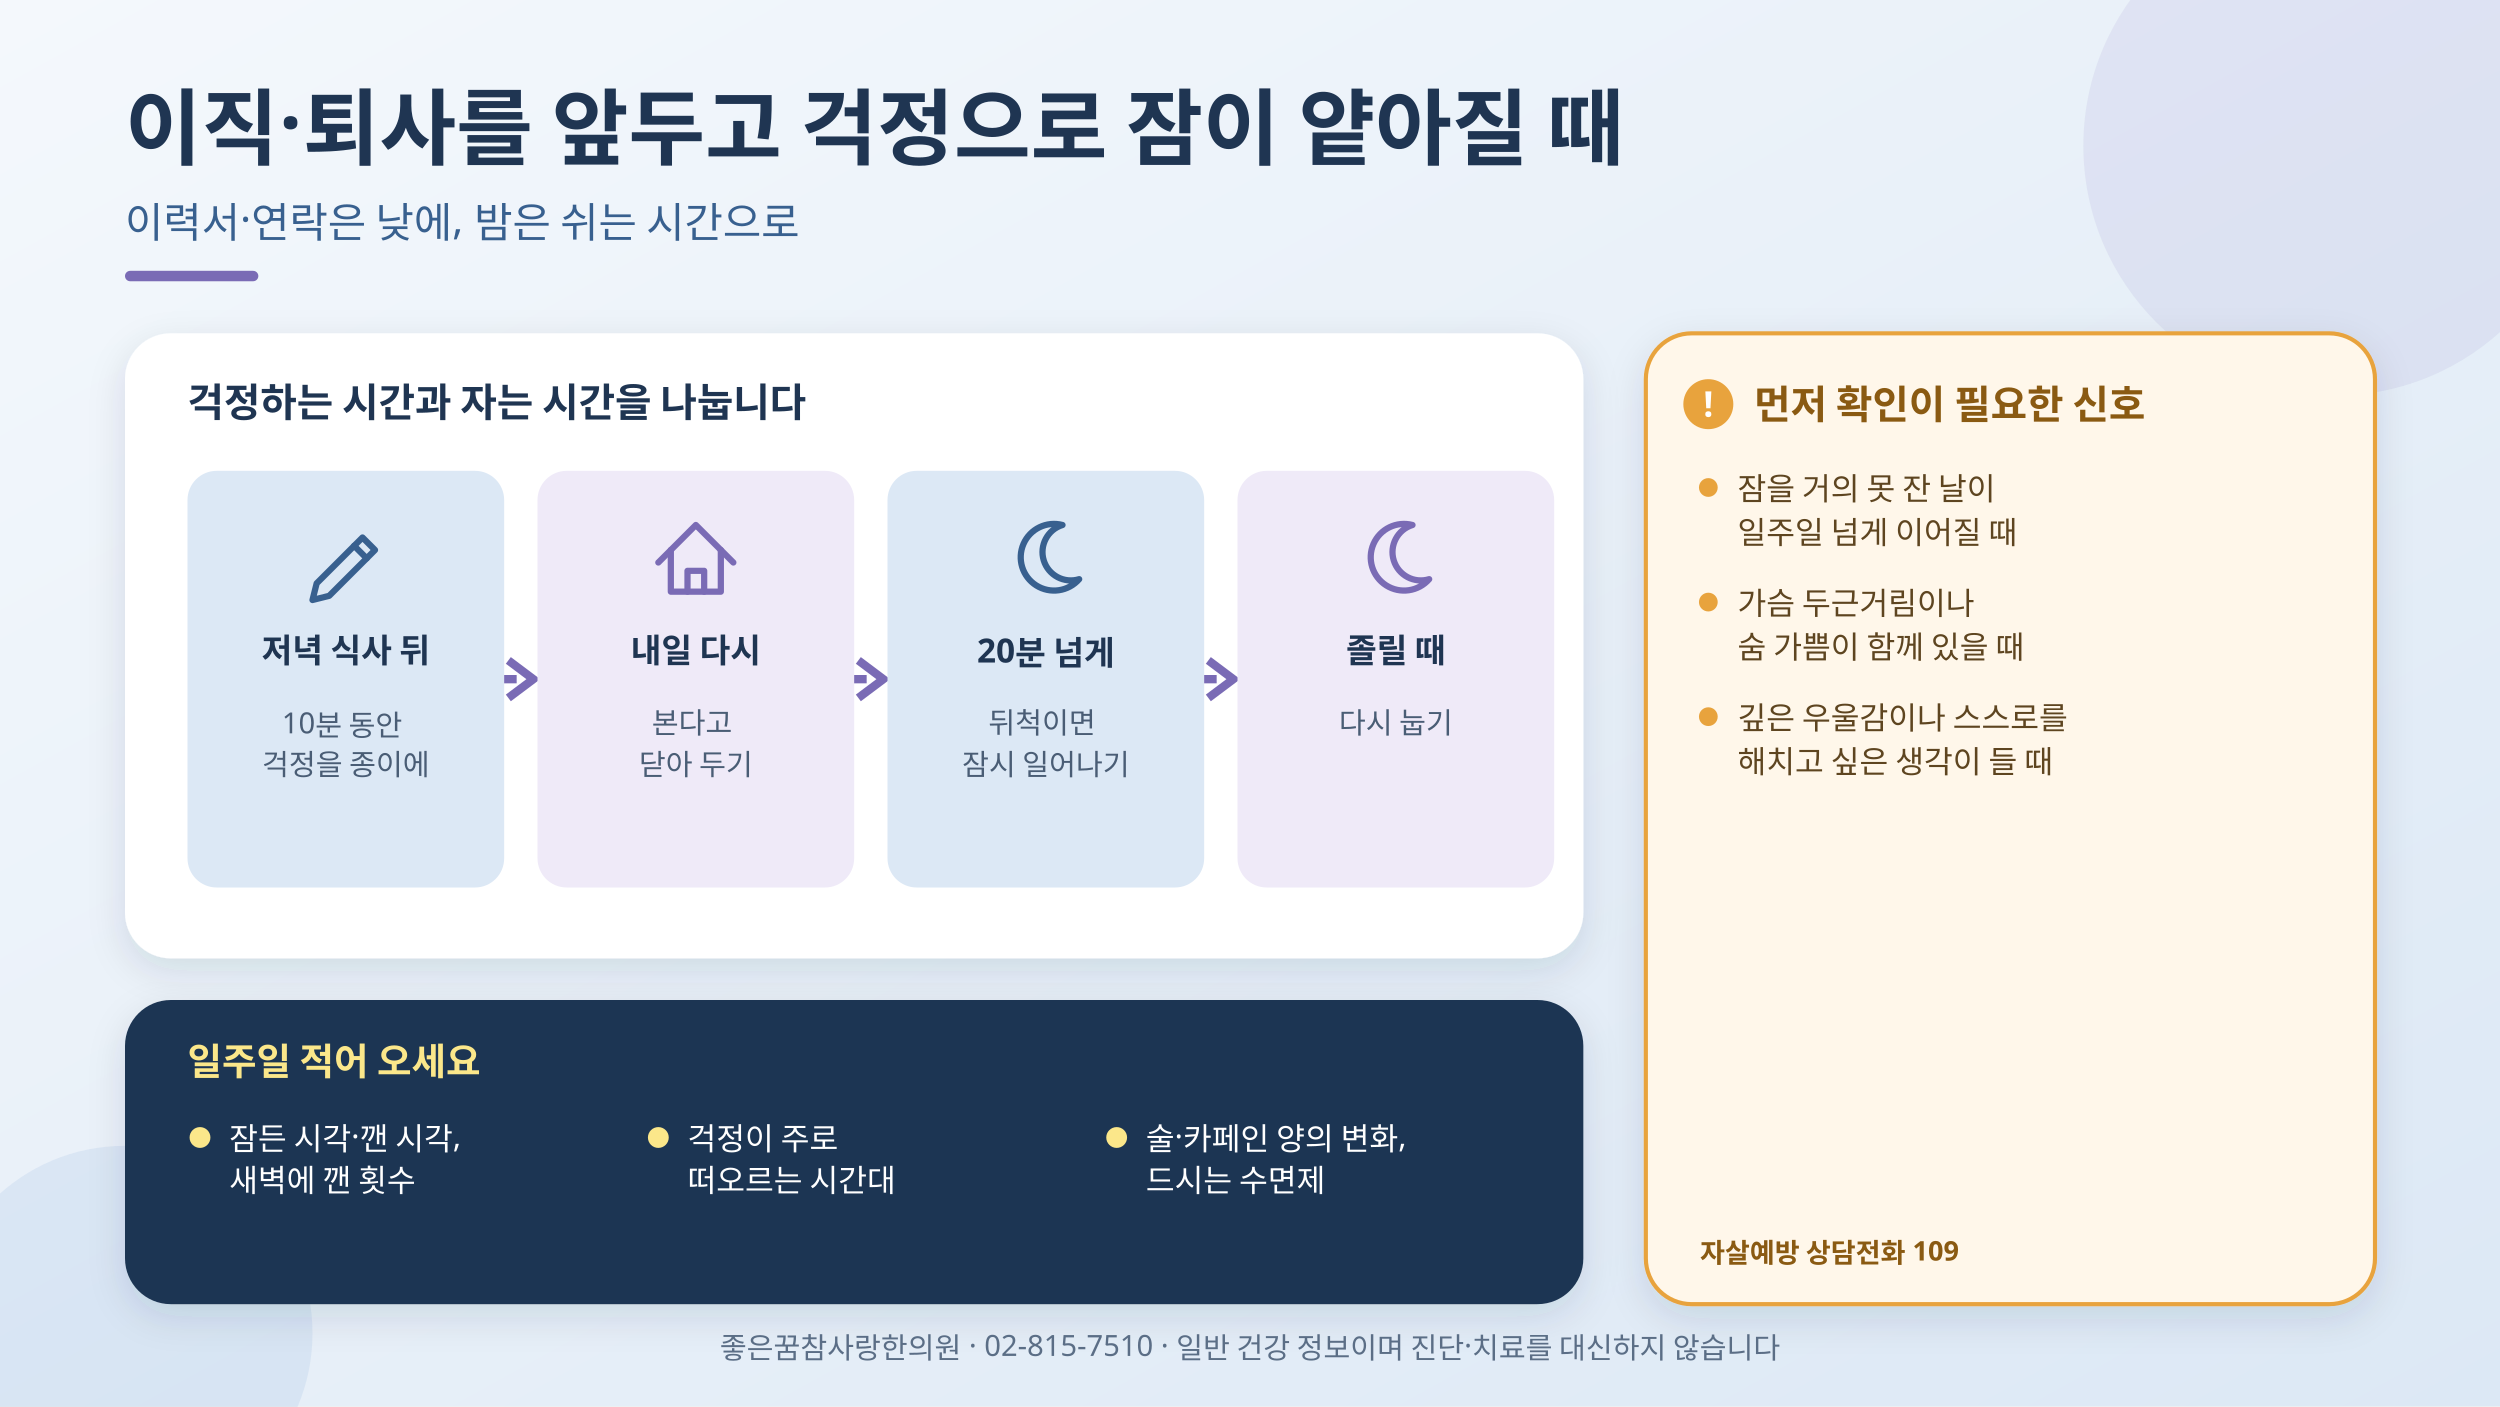
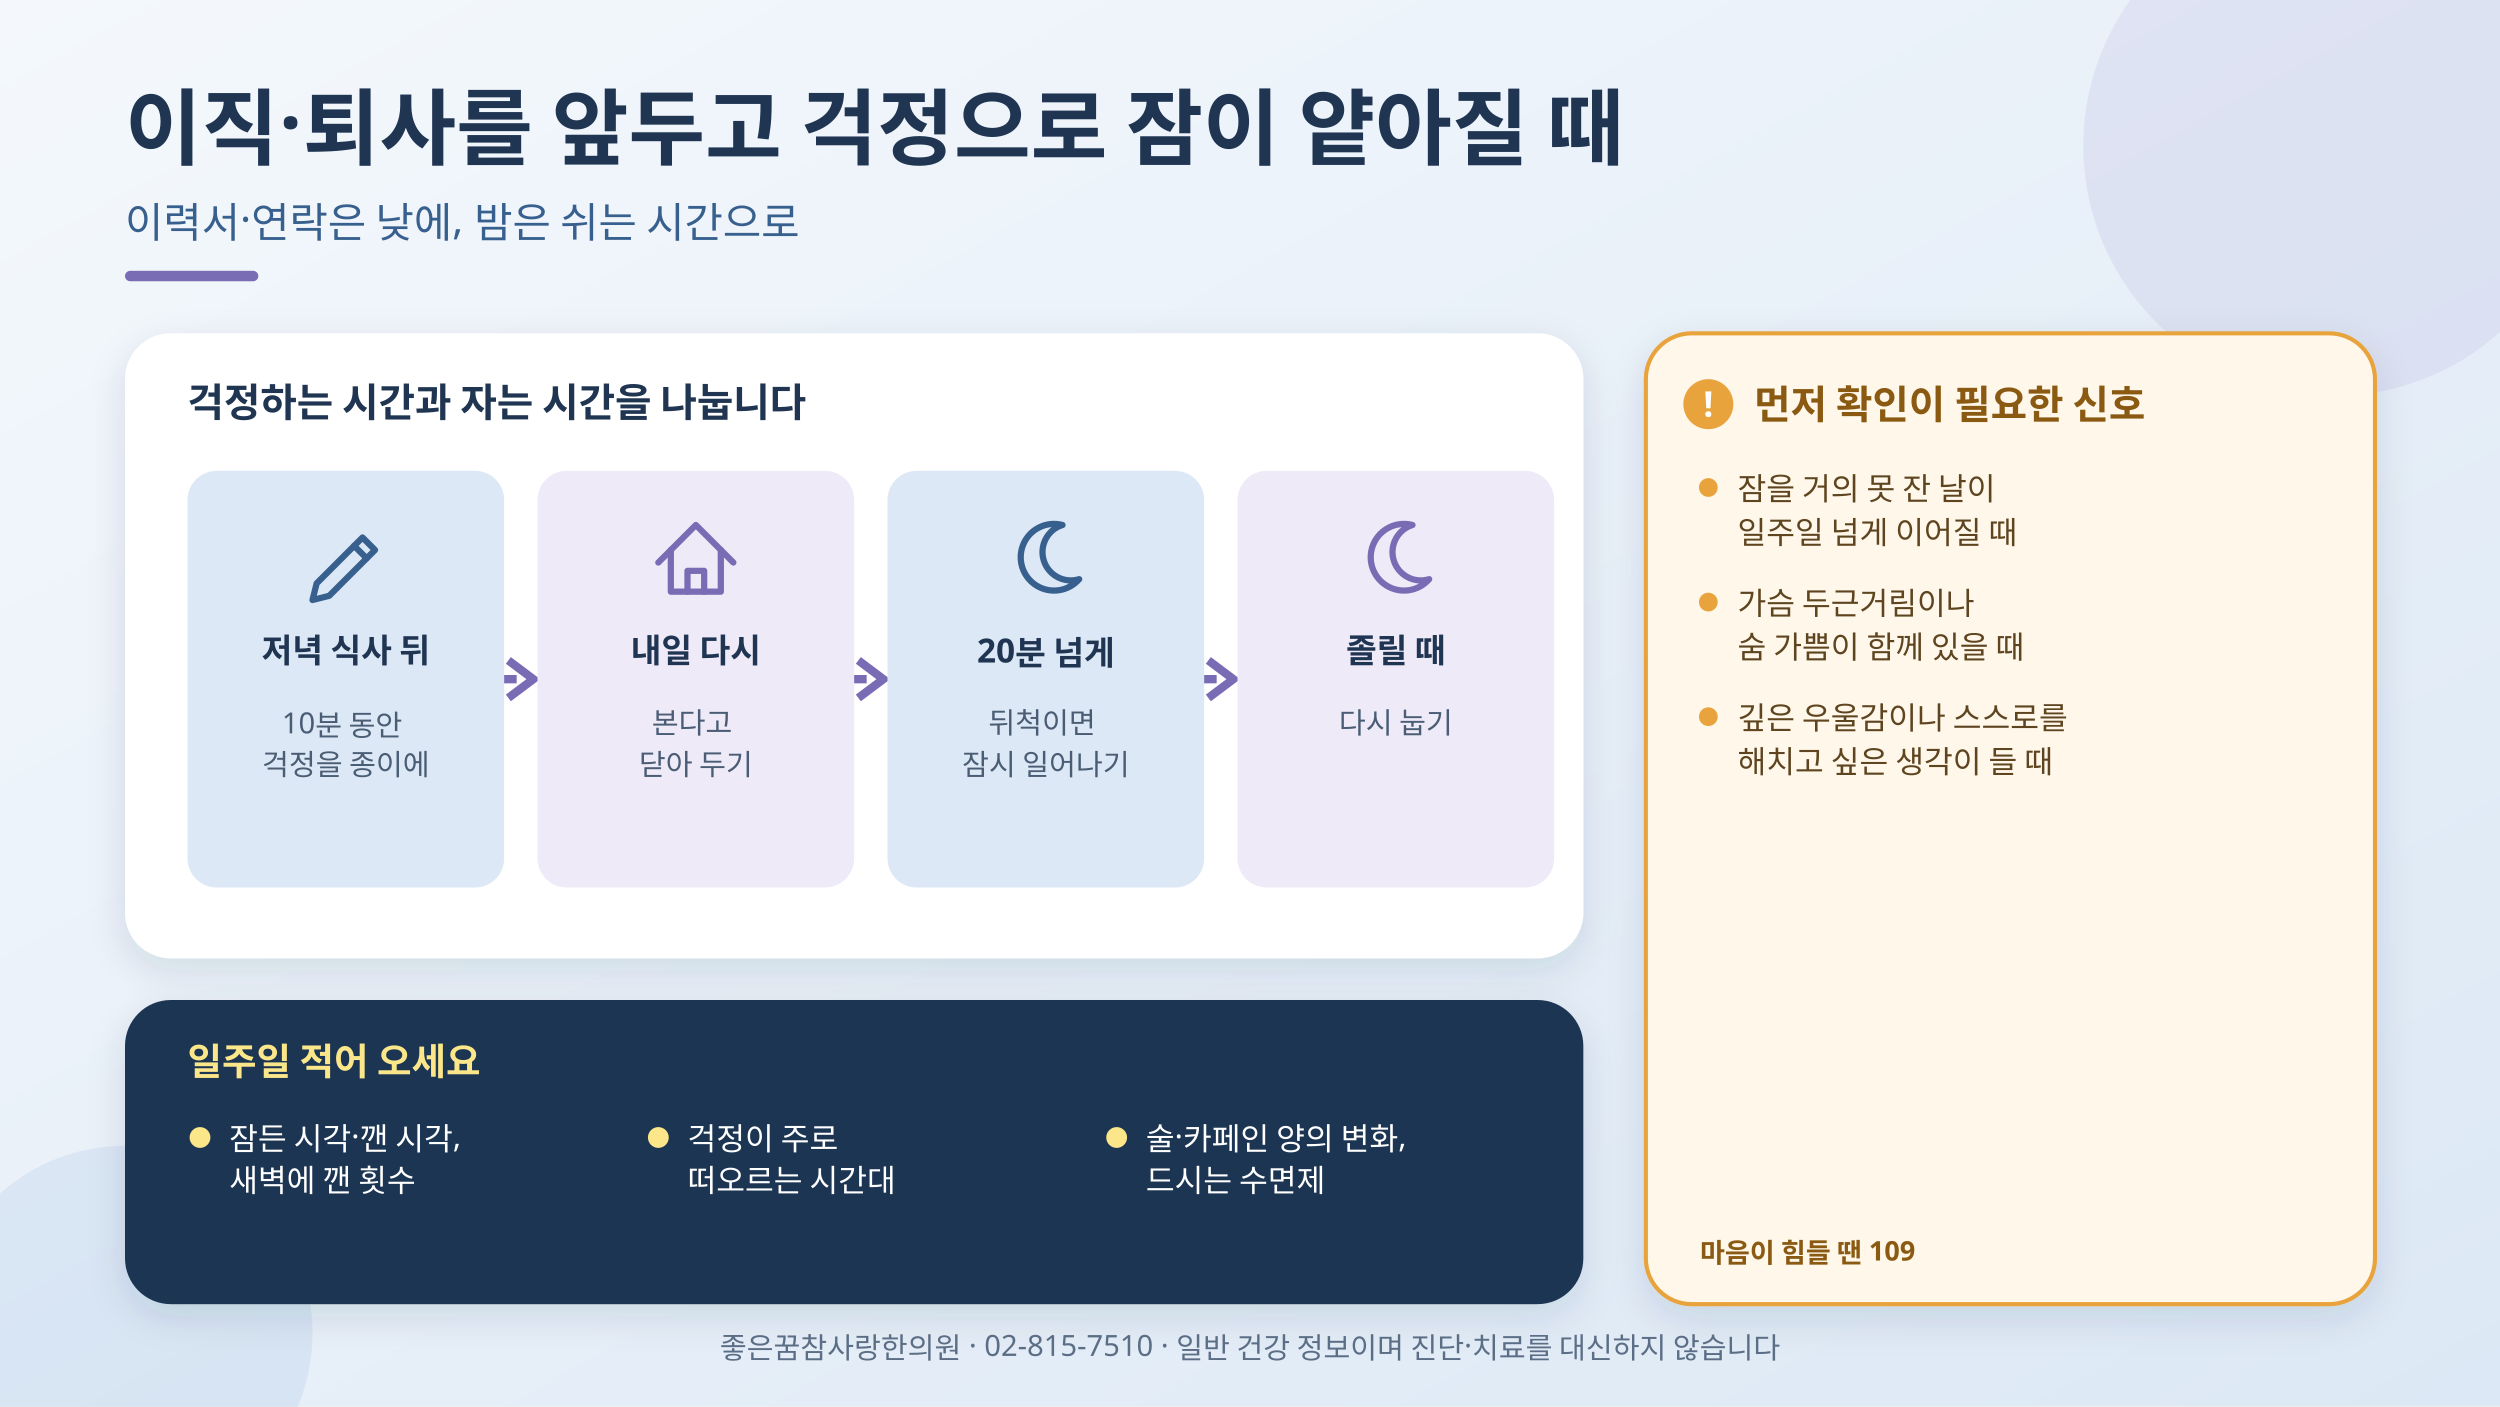
<svg xmlns="http://www.w3.org/2000/svg" viewBox="0 0 1200 675" width="1200" height="675">
  <defs>
    <linearGradient id="bg" x1="0" y1="0" x2="1" y2="1">
      <stop offset="0" stop-color="#F4F8FC" />
      <stop offset="1" stop-color="#DCE8F5" />
    </linearGradient>
    <filter id="sh" x="-10%" y="-10%" width="120%" height="130%">
      <feDropShadow dx="0" dy="6" stdDeviation="9" flood-color="#1F3552" flood-opacity="0.12" />
    </filter>
  </defs>
  <rect width="1200" height="675" fill="url(#bg)" />
  <circle cx="1120" cy="70" r="120" fill="#7A6BB5" opacity="0.10" />
  <circle cx="60" cy="640" r="90" fill="#90B2DD" opacity="0.18" />
  <text x="60" y="76" font-family="'Nanum Myeongjo','Noto Serif KR','Malgun Gothic',serif" font-size="40" font-weight="800" fill="#1F3552" text-anchor="start">
    <tspan x="60" dy="0">이직·퇴사를 앞두고 걱정으로 잠이 얕아질 때</tspan>
  </text>
  <text x="60" y="114" font-family="'Noto Sans KR','Malgun Gothic','Apple SD Gothic Neo',sans-serif" font-size="20" font-weight="400" fill="#38608F" text-anchor="start">
    <tspan x="60" dy="0">이력서·연락은 낮에, 밤은 쉬는 시간으로</tspan>
  </text>
  <rect x="60" y="130" width="64" height="5" rx="2.5" fill="#7A6BB5" />
  <rect x="60" y="160" width="700" height="300" rx="22" fill="#FFFFFF" filter="url(#sh)" />
  <text x="90" y="200" font-family="'Noto Sans KR','Malgun Gothic','Apple SD Gothic Neo',sans-serif" font-size="19" font-weight="800" fill="#1F3552" text-anchor="start">
    <tspan x="90" dy="0">걱정하는 시간과 자는 시간을 나눕니다</tspan>
  </text>
  <rect x="90" y="226" width="152" height="200" rx="14" fill="#DCE8F5" />
  <g transform="translate(166 268) scale(1.0)" fill="none" stroke="#38608F" stroke-width="3" stroke-linecap="round" stroke-linejoin="round">
    <path d="M-14 12 L8 -10 L14 -4 L-8 18 L-16 20 Z" />
    <path d="M4 -6 L10 0" />
  </g>
  <text x="166" y="318" font-family="'Noto Sans KR','Malgun Gothic','Apple SD Gothic Neo',sans-serif" font-size="16" font-weight="800" fill="#1F3552" text-anchor="middle">
    <tspan x="166" dy="0">저녁 식사 뒤</tspan>
  </text>
  <text x="166" y="352" font-family="'Noto Sans KR','Malgun Gothic','Apple SD Gothic Neo',sans-serif" font-size="14" font-weight="500" fill="#4A5D75" text-anchor="middle">
    <tspan x="166" dy="0">10분 동안</tspan>
    <tspan x="166" dy="20">걱정을 종이에</tspan>
  </text>
  <path d="M242 326 H248" stroke="#7A6BB5" stroke-width="4" />
  <path d="M244 317 l12 9 l-12 9" fill="none" stroke="#7A6BB5" stroke-width="4" />
  <rect x="258" y="226" width="152" height="200" rx="14" fill="#EFEAF8" />
  <g transform="translate(334 268) scale(1.0)" fill="none" stroke="#7A6BB5" stroke-width="3" stroke-linecap="round" stroke-linejoin="round">
    <path d="M-18 2 L0 -16 L18 2" />
    <path d="M-12 -4 v20 h24 v-20" />
    <path d="M-4 16 v-10 h8 v10" />
  </g>
  <text x="334" y="318" font-family="'Noto Sans KR','Malgun Gothic','Apple SD Gothic Neo',sans-serif" font-size="16" font-weight="800" fill="#1F3552" text-anchor="middle">
    <tspan x="334" dy="0">내일 다시</tspan>
  </text>
  <text x="334" y="352" font-family="'Noto Sans KR','Malgun Gothic','Apple SD Gothic Neo',sans-serif" font-size="14" font-weight="500" fill="#4A5D75" text-anchor="middle">
    <tspan x="334" dy="0">본다고</tspan>
    <tspan x="334" dy="20">닫아 두기</tspan>
  </text>
  <path d="M410 326 H416" stroke="#7A6BB5" stroke-width="4" />
  <path d="M412 317 l12 9 l-12 9" fill="none" stroke="#7A6BB5" stroke-width="4" />
  <rect x="426" y="226" width="152" height="200" rx="14" fill="#DCE8F5" />
  <g transform="translate(502 268) scale(1.0)" fill="none" stroke="#38608F" stroke-width="3" stroke-linecap="round" stroke-linejoin="round">
    <path d="M8 -16 a16 16 0 1 0 8 26 a13 13 0 1 1 -8 -26 z" />
  </g>
  <text x="502" y="318" font-family="'Noto Sans KR','Malgun Gothic','Apple SD Gothic Neo',sans-serif" font-size="16" font-weight="800" fill="#1F3552" text-anchor="middle">
    <tspan x="502" dy="0">20분 넘게</tspan>
  </text>
  <text x="502" y="352" font-family="'Noto Sans KR','Malgun Gothic','Apple SD Gothic Neo',sans-serif" font-size="14" font-weight="500" fill="#4A5D75" text-anchor="middle">
    <tspan x="502" dy="0">뒤척이면</tspan>
    <tspan x="502" dy="20">잠시 일어나기</tspan>
  </text>
  <path d="M578 326 H584" stroke="#7A6BB5" stroke-width="4" />
  <path d="M580 317 l12 9 l-12 9" fill="none" stroke="#7A6BB5" stroke-width="4" />
  <rect x="594" y="226" width="152" height="200" rx="14" fill="#EFEAF8" />
  <g transform="translate(670 268) scale(1.0)" fill="none" stroke="#7A6BB5" stroke-width="3" stroke-linecap="round" stroke-linejoin="round">
    <path d="M8 -16 a16 16 0 1 0 8 26 a13 13 0 1 1 -8 -26 z" />
  </g>
  <text x="670" y="318" font-family="'Noto Sans KR','Malgun Gothic','Apple SD Gothic Neo',sans-serif" font-size="16" font-weight="800" fill="#1F3552" text-anchor="middle">
    <tspan x="670" dy="0">졸릴 때</tspan>
  </text>
  <text x="670" y="352" font-family="'Noto Sans KR','Malgun Gothic','Apple SD Gothic Neo',sans-serif" font-size="14" font-weight="500" fill="#4A5D75" text-anchor="middle">
    <tspan x="670" dy="0">다시 눕기</tspan>
  </text>
  <rect x="60" y="480" width="700" height="146" rx="22" fill="#1F3552" filter="url(#sh)" />
  <text x="90" y="516" font-family="'Noto Sans KR','Malgun Gothic','Apple SD Gothic Neo',sans-serif" font-size="18" font-weight="800" fill="#FBE78A" text-anchor="start">
    <tspan x="90" dy="0">일주일 적어 오세요</tspan>
  </text>
  <circle cx="96.0" cy="546" r="5" fill="#FBE78A" />
  <text x="110.0" y="552" font-family="'Noto Sans KR','Malgun Gothic','Apple SD Gothic Neo',sans-serif" font-size="15" font-weight="500" fill="#FFFFFF" text-anchor="start">
    <tspan x="110.0" dy="0">잠든 시각·깬 시각,</tspan>
    <tspan x="110.0" dy="20">새벽에 깬 횟수</tspan>
  </text>
  <circle cx="316.0" cy="546" r="5" fill="#FBE78A" />
  <text x="330.0" y="552" font-family="'Noto Sans KR','Malgun Gothic','Apple SD Gothic Neo',sans-serif" font-size="15" font-weight="500" fill="#FFFFFF" text-anchor="start">
    <tspan x="330.0" dy="0">걱정이 주로</tspan>
    <tspan x="330.0" dy="20">떠오르는 시간대</tspan>
  </text>
  <circle cx="536.0" cy="546" r="5" fill="#FBE78A" />
  <text x="550.0" y="552" font-family="'Noto Sans KR','Malgun Gothic','Apple SD Gothic Neo',sans-serif" font-size="15" font-weight="500" fill="#FFFFFF" text-anchor="start">
    <tspan x="550.0" dy="0">술·카페인 양의 변화,</tspan>
    <tspan x="550.0" dy="20">드시는 수면제</tspan>
  </text>
  <rect x="790" y="160" width="350" height="466" rx="22" fill="#FFF7EA" stroke="#E8A33D" stroke-width="2" filter="url(#sh)" />
  <circle cx="820" cy="194" r="12" fill="#E8A33D" />
  <text x="820" y="200" font-family="'Noto Sans KR','Malgun Gothic','Apple SD Gothic Neo',sans-serif" font-size="17" font-weight="800" fill="#FFFFFF" text-anchor="middle">
    <tspan x="820" dy="0">!</tspan>
  </text>
  <text x="842" y="201" font-family="'Noto Sans KR','Malgun Gothic','Apple SD Gothic Neo',sans-serif" font-size="19" font-weight="800" fill="#8A5A12" text-anchor="start">
    <tspan x="842" dy="0">먼저 확인이 필요한 신호</tspan>
  </text>
  <circle cx="820" cy="234" r="4.5" fill="#E8A33D" />
  <text x="834" y="240" font-family="'Noto Sans KR','Malgun Gothic','Apple SD Gothic Neo',sans-serif" font-size="15" font-weight="500" fill="#5E4520" text-anchor="start">
    <tspan x="834" dy="0">잠을 거의 못 잔 날이</tspan>
    <tspan x="834" dy="21">일주일 넘게 이어질 때</tspan>
  </text>
  <circle cx="820" cy="289" r="4.5" fill="#E8A33D" />
  <text x="834" y="295" font-family="'Noto Sans KR','Malgun Gothic','Apple SD Gothic Neo',sans-serif" font-size="15" font-weight="500" fill="#5E4520" text-anchor="start">
    <tspan x="834" dy="0">가슴 두근거림이나</tspan>
    <tspan x="834" dy="21">숨 가쁨이 함께 있을 때</tspan>
  </text>
  <circle cx="820" cy="344" r="4.5" fill="#E8A33D" />
  <text x="834" y="350" font-family="'Noto Sans KR','Malgun Gothic','Apple SD Gothic Neo',sans-serif" font-size="15" font-weight="500" fill="#5E4520" text-anchor="start">
    <tspan x="834" dy="0">깊은 우울감이나 스스로를</tspan>
    <tspan x="834" dy="21">해치고 싶은 생각이 들 때</tspan>
  </text>
  <text x="816" y="606" font-family="'Noto Sans KR','Malgun Gothic','Apple SD Gothic Neo',sans-serif" font-size="13" font-weight="700" fill="#8A5A12" text-anchor="start">
-     <tspan x="816" dy="0">자살예방 상담전화 109</tspan>
+     <tspan x="816" dy="0">마음이 힘들 땐 109</tspan>
  </text>
  <text x="600" y="652" font-family="'Noto Sans KR','Malgun Gothic','Apple SD Gothic Neo',sans-serif" font-size="14" font-weight="400" fill="#5B6E86" text-anchor="middle">
    <tspan x="600" dy="0">좋은꿈참사랑한의원 · 02-815-7510 · 일반 건강 정보이며 진단·치료를 대신하지 않습니다</tspan>
  </text>
</svg>
